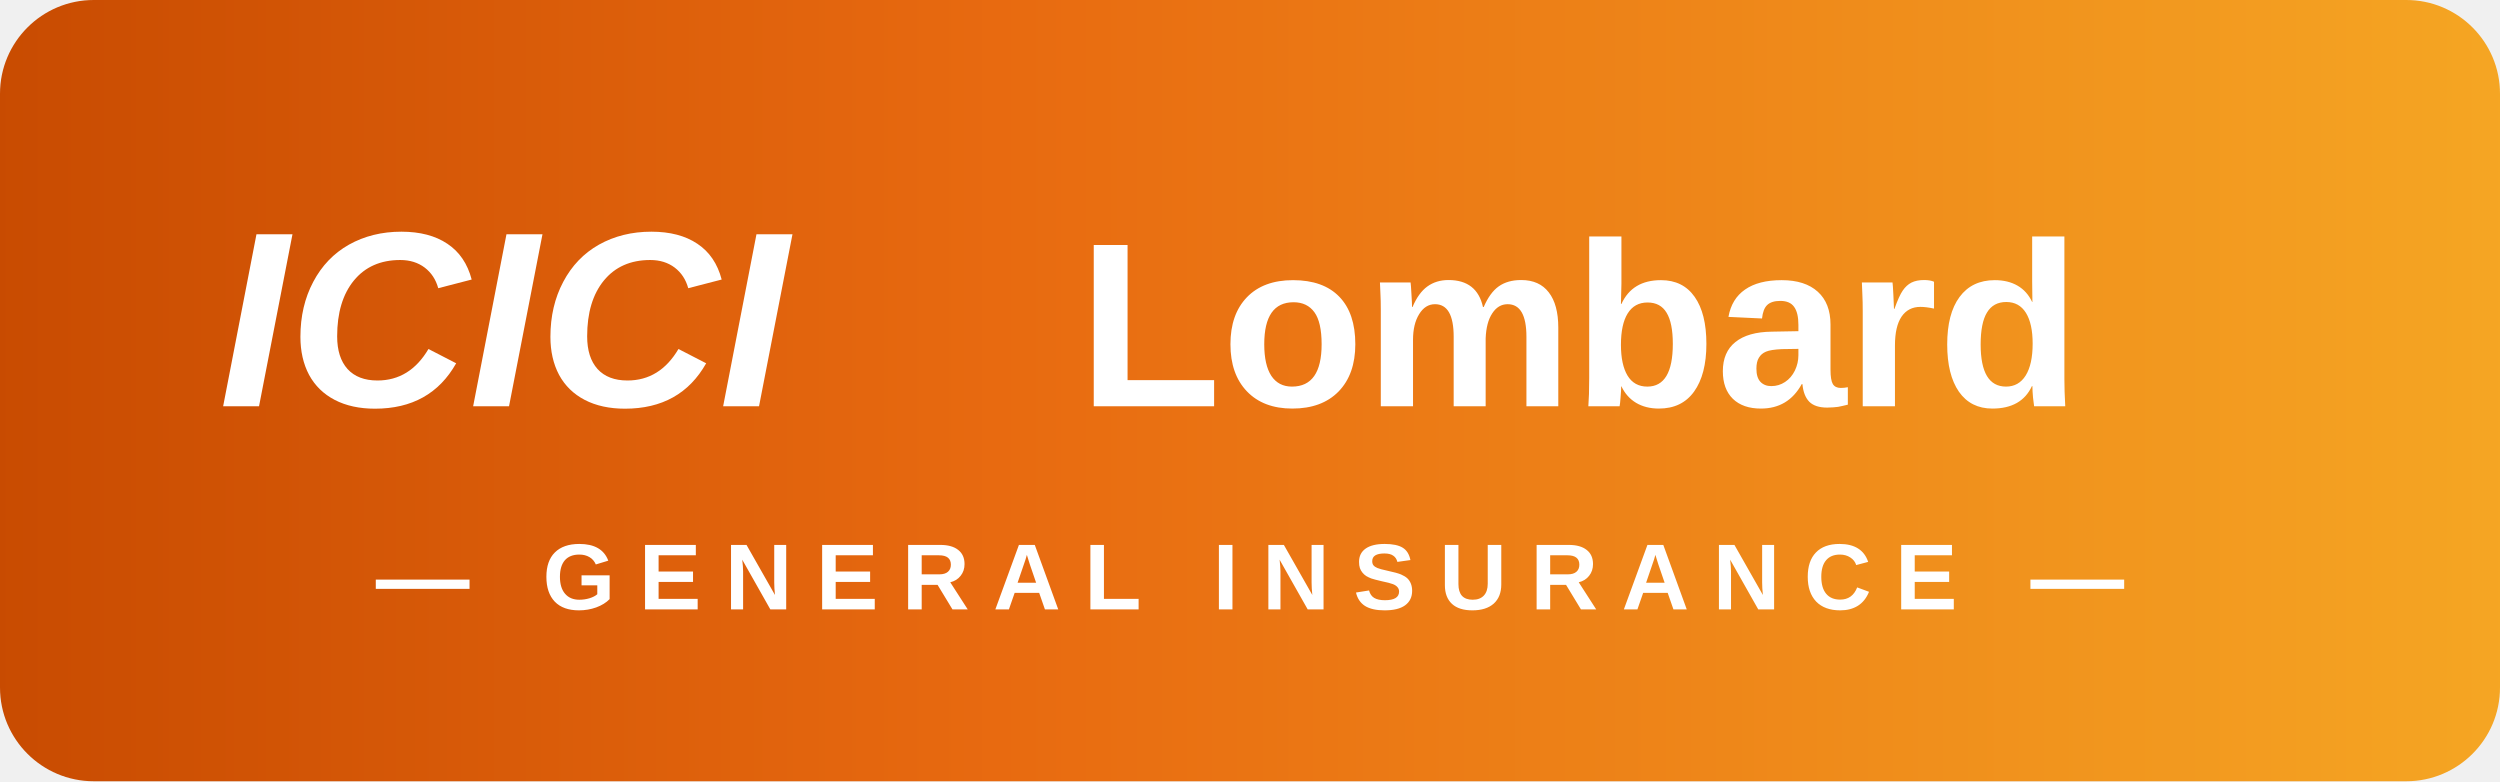
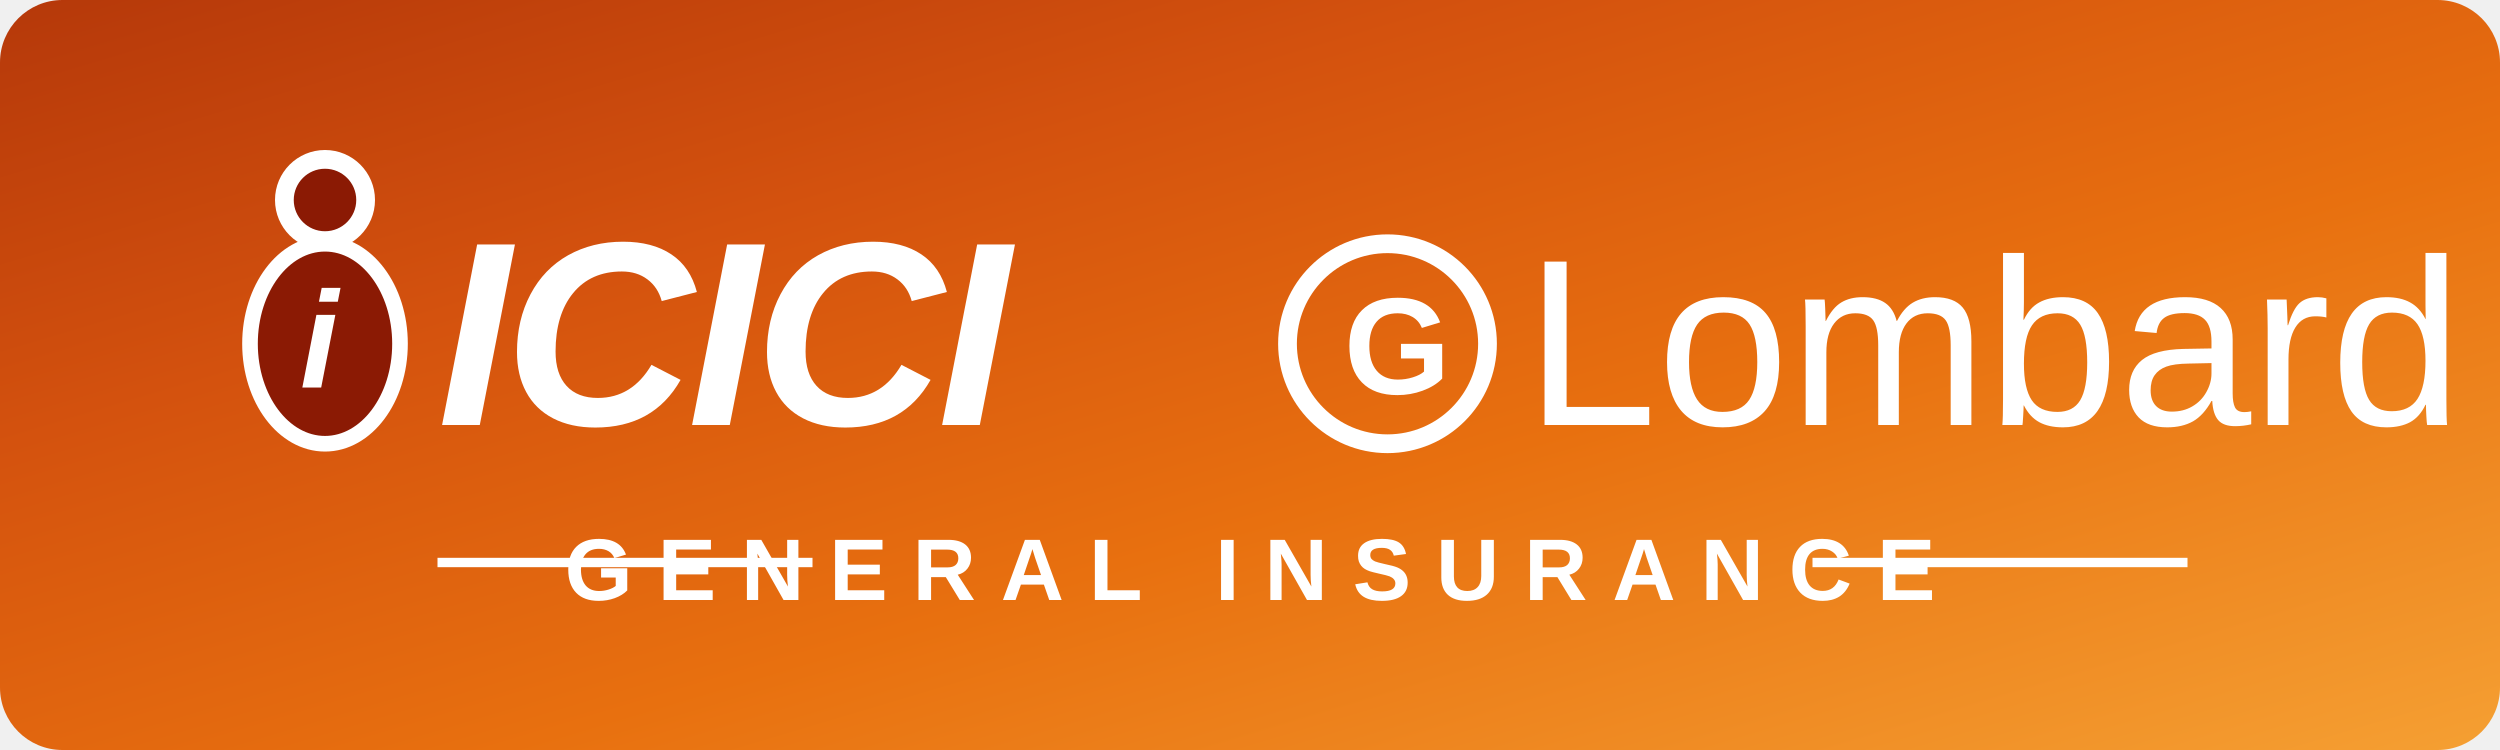
- <svg xmlns="http://www.w3.org/2000/svg" viewBox="0 0 320 100">
+ <svg xmlns="http://www.w3.org/2000/svg" viewBox="0 0 400 120">
  <defs>
-     <linearGradient id="bg" x1="0%" y1="0%" x2="100%" y2="0%">
-       <stop offset="0%" style="stop-color:#C84B01" />
-       <stop offset="40%" style="stop-color:#E86A10" />
-       <stop offset="100%" style="stop-color:#F5A623" />
+     <linearGradient id="orangeBg" x1="0%" y1="0%" x2="100%" y2="100%">
+       <stop offset="0%" style="stop-color:#B5380A" />
+       <stop offset="30%" style="stop-color:#D4520E" />
+       <stop offset="60%" style="stop-color:#E8700F" />
+       <stop offset="100%" style="stop-color:#F5A033" />
    </linearGradient>
  </defs>
-   <rect width="320" height="100" rx="12" ry="12" fill="url(#bg)" />
-   <text x="28" y="52" font-family="Arial, sans-serif" font-size="32" font-weight="900" fill="white" font-style="italic">ICICI</text>
-   <text x="138" y="52" font-family="Arial, sans-serif" font-size="30" font-weight="700" fill="white">Lombard</text>
-   <text x="160" y="78" font-family="Arial, sans-serif" font-size="12" font-weight="600" fill="white" text-anchor="middle" letter-spacing="3">— GENERAL INSURANCE —</text>
+   <rect width="400" height="120" rx="10" ry="10" fill="url(#orangeBg)" />
+   <circle cx="52" cy="32" r="8" fill="#FFFFFF" />
+   <circle cx="52" cy="32" r="5" fill="#8B1A04" />
+   <ellipse cx="52" cy="55" rx="12" ry="16" fill="#8B1A04" stroke="#FFFFFF" stroke-width="2.5" />
+   <text x="48" y="62" font-family="Arial, sans-serif" font-size="22" font-weight="900" fill="#FFFFFF" font-style="italic">i</text>
+   <text x="70" y="68" font-family="Arial Black, Arial, sans-serif" font-size="42" font-weight="900" fill="#FFFFFF" font-style="italic" letter-spacing="-1">ICICI</text>
+   <circle cx="222" cy="55" r="16" fill="none" stroke="#FFFFFF" stroke-width="3" />
+   <text x="215" y="63" font-family="Arial, sans-serif" font-size="22" font-weight="700" fill="#FFFFFF">G</text>
+   <text x="244" y="68" font-family="Arial, sans-serif" font-size="38" font-weight="400" fill="#FFFFFF" letter-spacing="0">Lombard</text>
+   <line x1="70" y1="90" x2="130" y2="90" stroke="#FFFFFF" stroke-width="1.5" />
+   <line x1="290" y1="90" x2="350" y2="90" stroke="#FFFFFF" stroke-width="1.5" />
+   <text x="200" y="96" font-family="Arial, sans-serif" font-size="14" font-weight="600" fill="#FFFFFF" text-anchor="middle" letter-spacing="4">GENERAL INSURANCE</text>
</svg>
